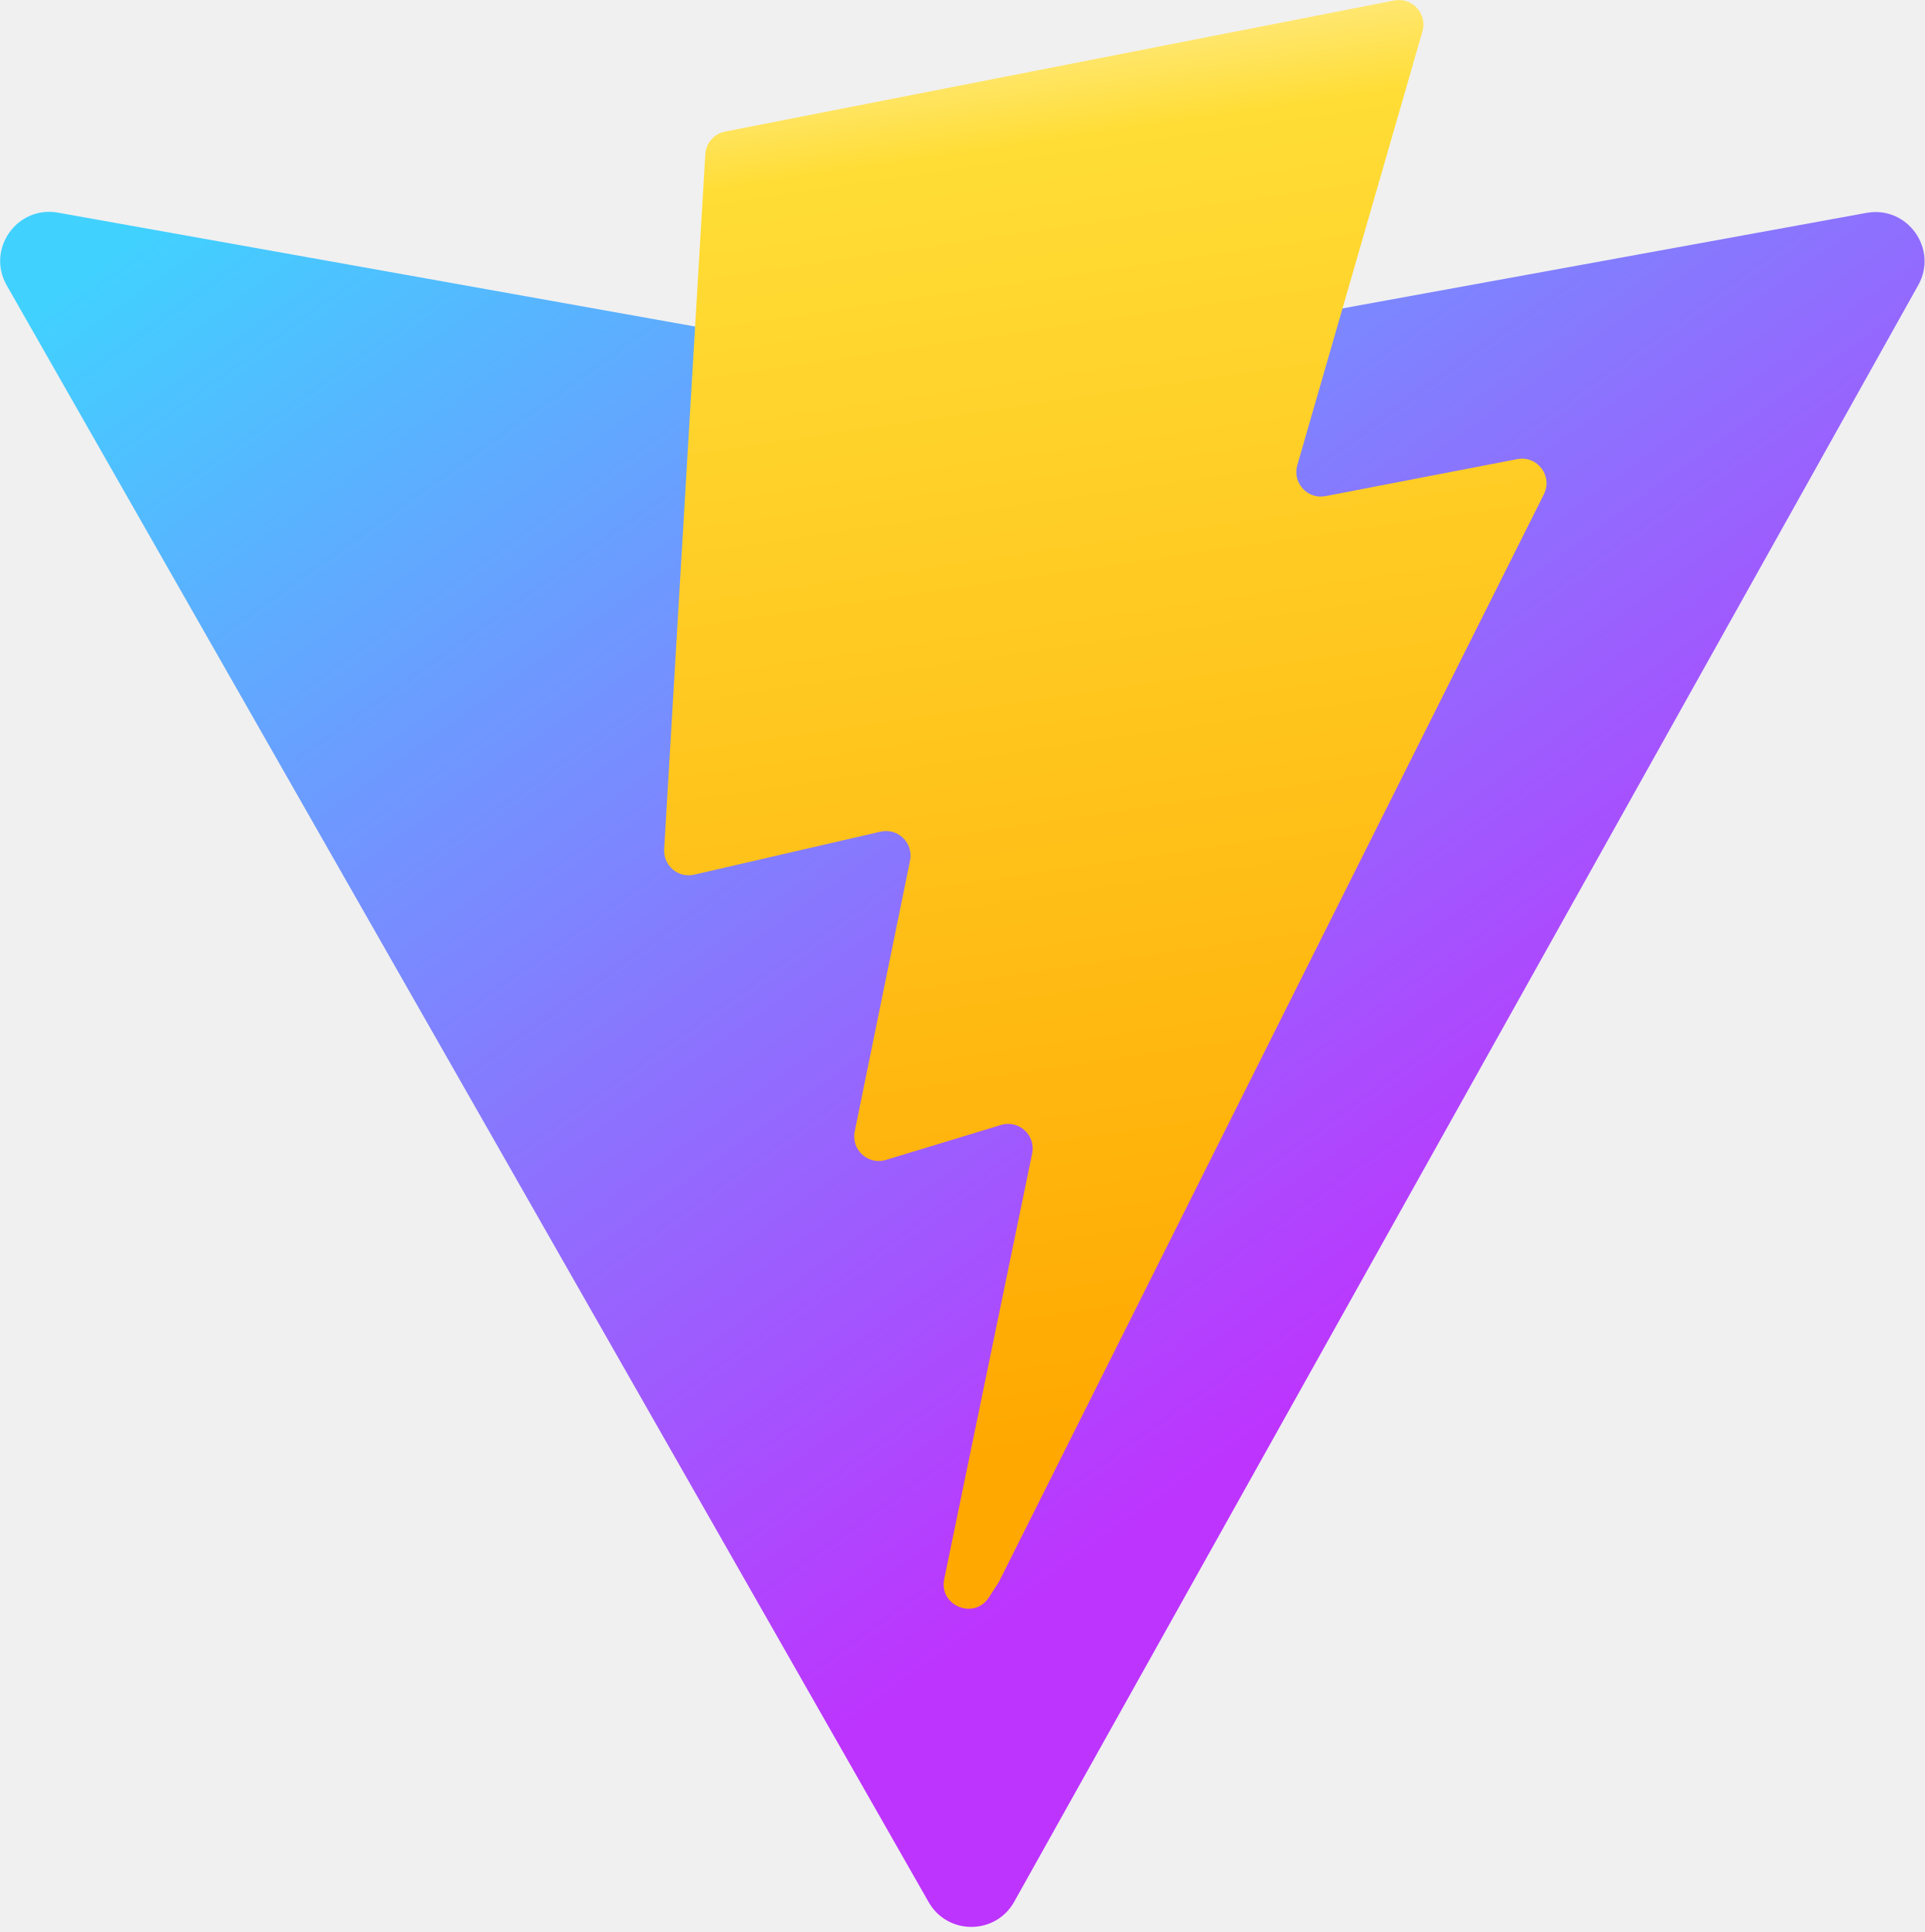
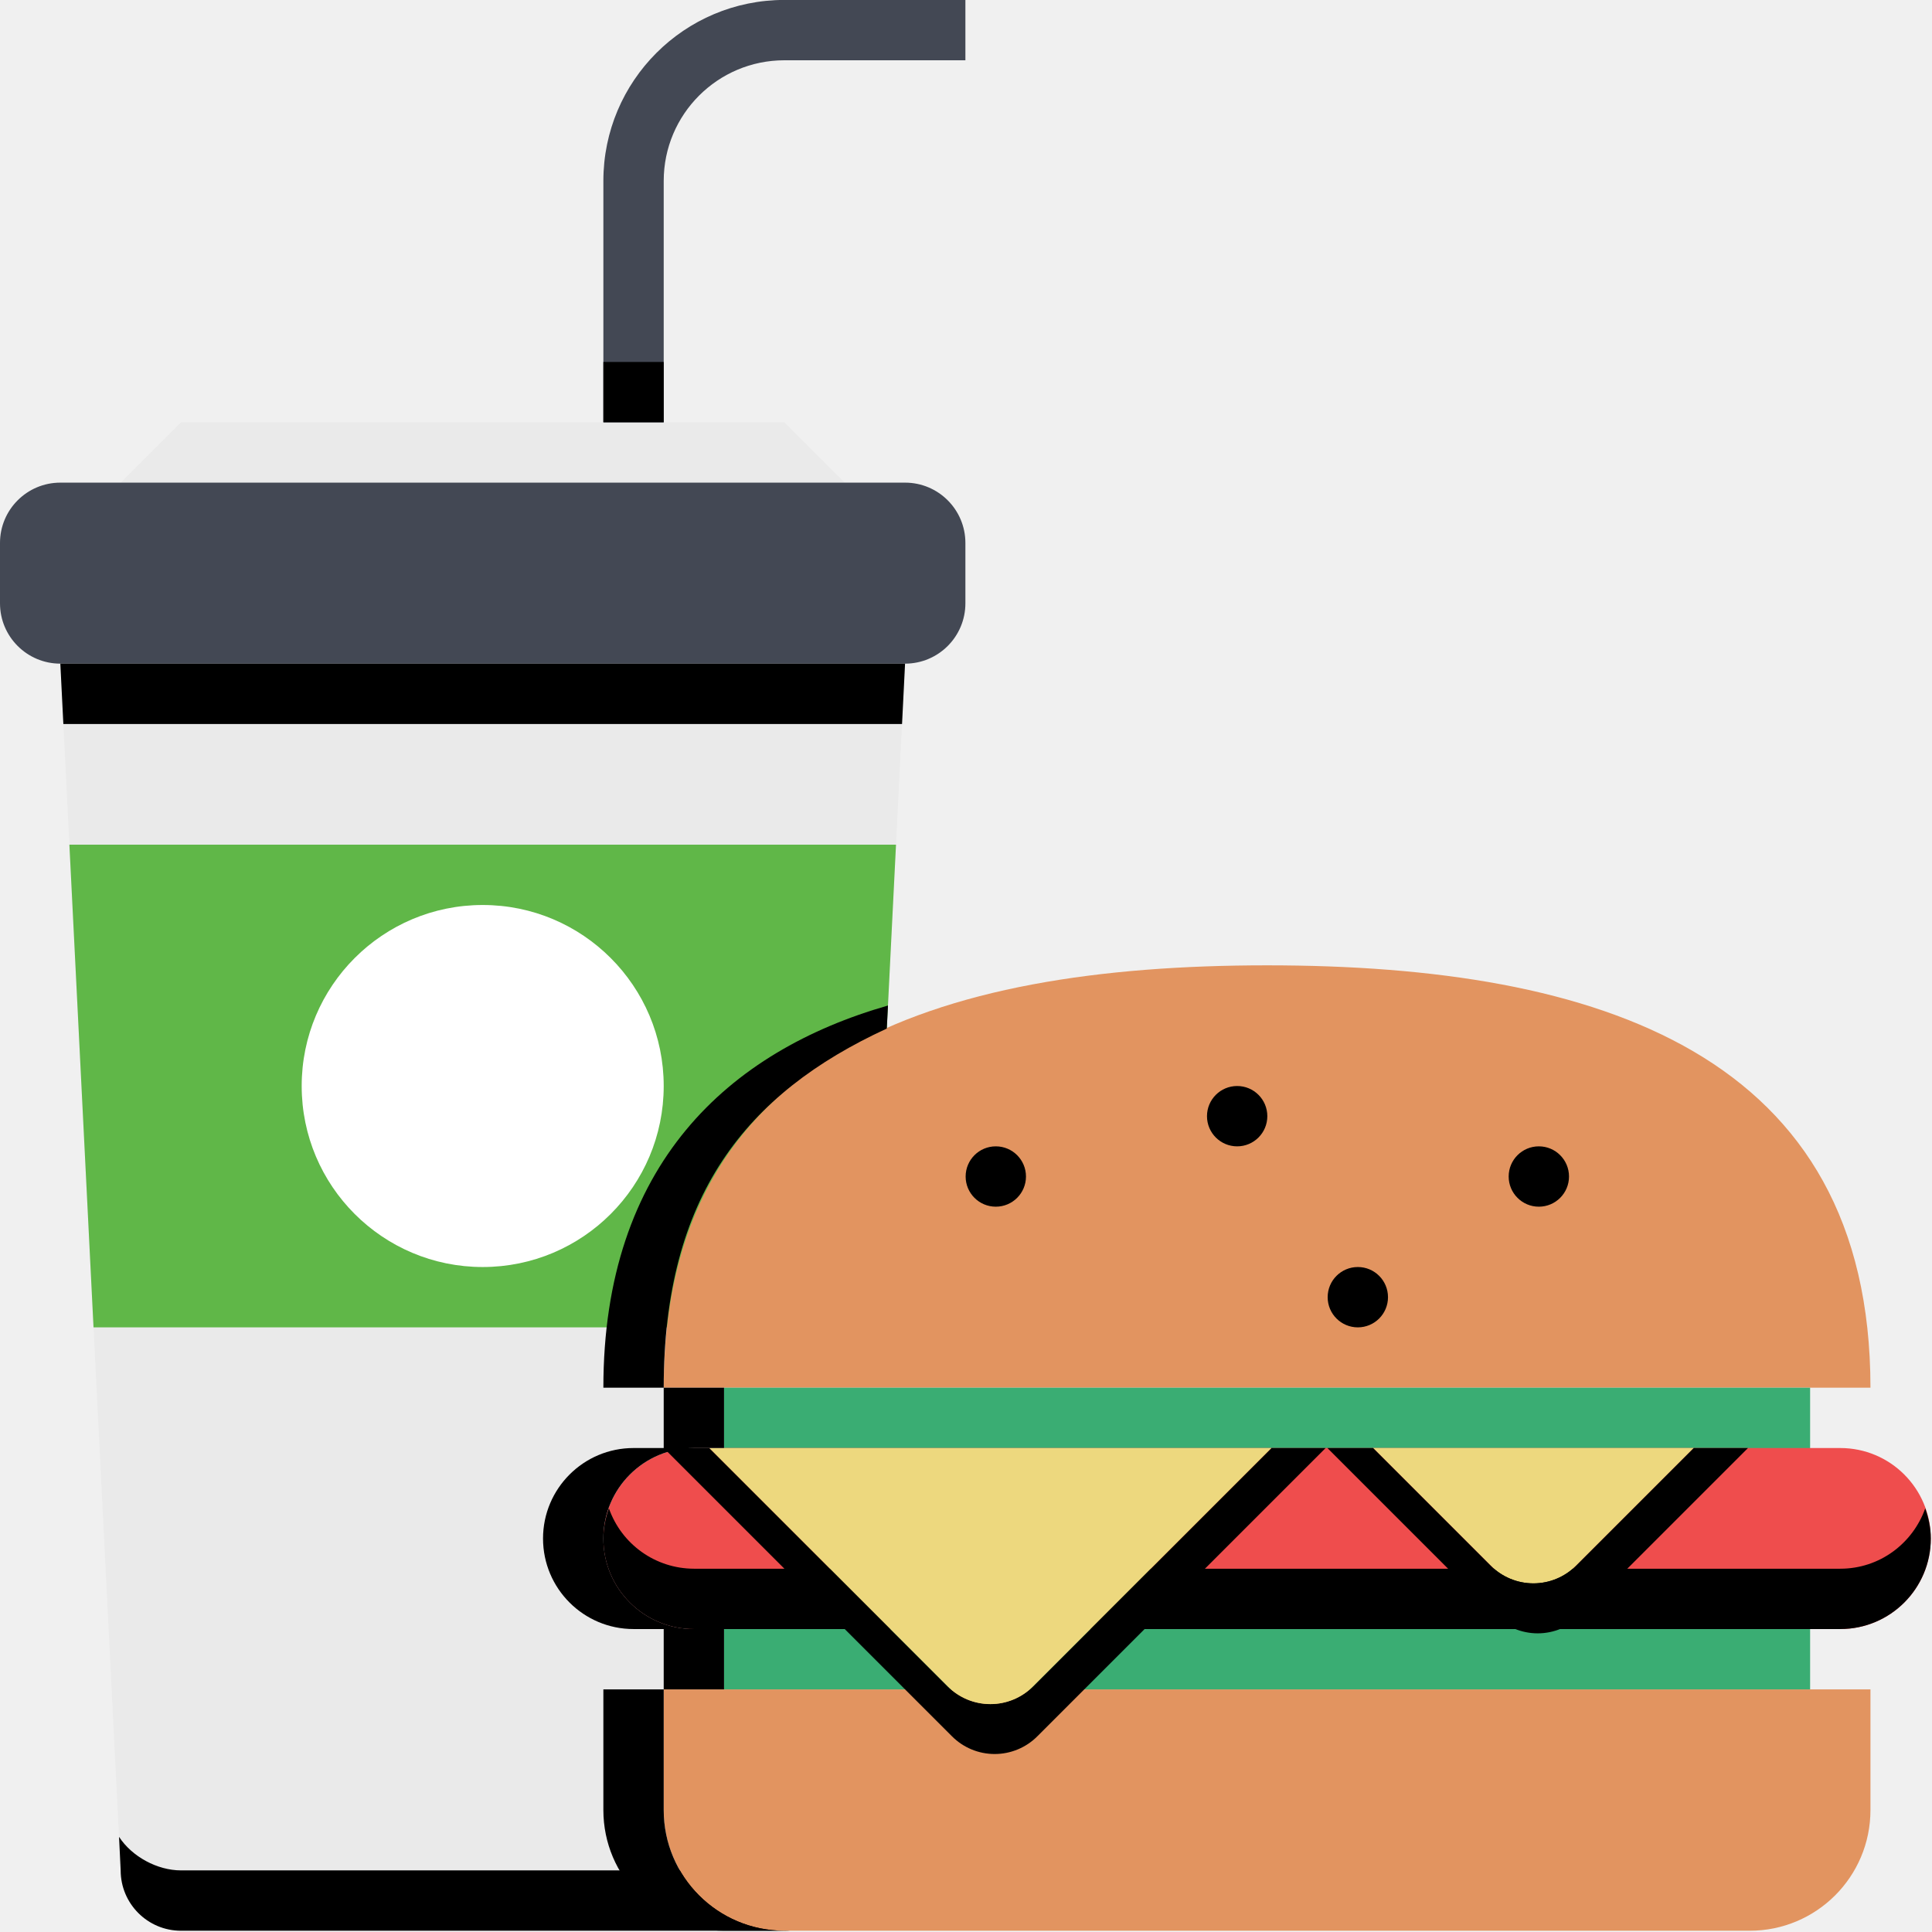
- <svg xmlns="http://www.w3.org/2000/svg" aria-hidden="true" role="img" class="iconify iconify--logos" width="31.88" height="32" preserveAspectRatio="xMidYMid meet" viewBox="0 0 256 257">
-   <defs>
-     <linearGradient id="IconifyId1813088fe1fbc01fb466" x1="-.828%" x2="57.636%" y1="7.652%" y2="78.411%">
-       <stop offset="0%" stop-color="#41D1FF" />
-       <stop offset="100%" stop-color="#BD34FE" />
-     </linearGradient>
-     <linearGradient id="IconifyId1813088fe1fbc01fb467" x1="43.376%" x2="50.316%" y1="2.242%" y2="89.03%">
-       <stop offset="0%" stop-color="#FFEA83" />
-       <stop offset="8.333%" stop-color="#FFDD35" />
-       <stop offset="100%" stop-color="#FFA800" />
-     </linearGradient>
-   </defs>
-   <path fill="url(#IconifyId1813088fe1fbc01fb466)" d="M255.153 37.938L134.897 252.976c-2.483 4.44-8.862 4.466-11.382.048L.875 37.958c-2.746-4.814 1.371-10.646 6.827-9.67l120.385 21.517a6.537 6.537 0 0 0 2.322-.004l117.867-21.483c5.438-.991 9.574 4.796 6.877 9.62Z" />
-   <path fill="url(#IconifyId1813088fe1fbc01fb467)" d="M185.432.063L96.44 17.501a3.268 3.268 0 0 0-2.634 3.014l-5.474 92.456a3.268 3.268 0 0 0 3.997 3.378l24.777-5.718c2.318-.535 4.413 1.507 3.936 3.838l-7.361 36.047c-.495 2.426 1.782 4.5 4.151 3.78l15.304-4.649c2.372-.72 4.652 1.36 4.15 3.788l-11.698 56.621c-.732 3.542 3.979 5.473 5.943 2.437l1.313-2.028l72.516-144.72c1.215-2.423-.88-5.186-3.54-4.672l-25.505 4.922c-2.396.462-4.435-1.77-3.759-4.114l16.646-57.705c.677-2.35-1.37-4.583-3.769-4.113Z" />
+ <svg xmlns="http://www.w3.org/2000/svg" width="800px" height="800px" viewBox="0 0 1024 1024" class="icon" version="1.1">
+   <path d="M63.96 991.348a31.98 31.98 0 0 0 31.98 31.98h319.8a31.98 31.98 0 0 0 31.98-31.98l31.98-639.6H31.98l31.98 639.6z" fill="#EAEAEA" />
+   <path d="M415.74 991.348H95.94c-12.568 0-26-7.291-32.843-17.781l0.863 17.781a31.98 31.98 0 0 0 31.98 31.98h319.8a31.98 31.98 0 0 0 31.98-31.98l0.991-20.083c-5.788 11.769-19.508 20.083-32.971 20.083z" fill="" />
+   <path d="M447.72 255.808H63.96l31.98-31.98h319.8z" fill="#EAEAEA" />
+   <path d="M415.74-0.032a95.94 95.94 0 0 0-95.94 95.94v127.92h31.98v-127.92a63.96 63.96 0 0 1 63.96-63.96h95.94v-31.98h-95.94zM511.68 319.768a31.98 31.98 0 0 1-31.98 31.98H31.98a31.98 31.98 0 0 1-31.98-31.98v-31.98a31.98 31.98 0 0 1 31.98-31.98h447.72a31.98 31.98 0 0 1 31.98 31.98v31.98z" fill="#434854" />
+   <path d="M478.101 383.728l1.599-31.98H31.98l1.599 31.98z" fill="" />
+   <path d="M36.777 447.688l12.792 255.84h412.542l12.792-255.84z" fill="#60B748" />
+   <path d="M255.84 575.608m-95.94 0a95.94 95.94 0 1 0 191.88 0 95.94 95.94 0 1 0-191.88 0Z" fill="#FFFFFF" />
+   <path d="M319.8 191.848h31.98v31.98h-31.98z" fill="" />
+   <path d="M351.78 959.368a63.96 63.96 0 0 0 63.96 63.96h511.68a63.96 63.96 0 0 0 63.96-63.96v-63.96H351.78v63.96zM671.58 511.648c-176.594 0-319.8 47.266-319.8 223.86h639.6c0-176.594-143.206-223.86-319.8-223.86z" fill="#E29460" />
+   <path d="M383.76 735.508h575.64v159.9H383.76z" fill="#3AAD73" />
+   <path d="M1023.36 815.458a47.97 47.97 0 0 1-47.97 47.97h-607.62a47.97 47.97 0 0 1 0-95.94h607.62a47.97 47.97 0 0 1 47.97 47.97z" fill="#EF4D4D" />
+   <path d="M975.39 831.448h-607.62a47.842 47.842 0 0 1-45.028-31.98 47.714 47.714 0 0 0-2.942 15.99 47.97 47.97 0 0 0 47.97 47.97h607.62a47.97 47.97 0 0 0 47.97-47.97c0-5.628-1.151-10.969-2.942-15.99-6.62 18.612-24.177 31.98-45.028 31.98z" fill="" />
+   <path d="M673.851 767.488l-126.321 126.321a31.948 31.948 0 0 1-45.22 0l-126.321-126.321H351.78l152.8 152.8a31.948 31.948 0 0 0 45.22 0l152.8-152.8h-28.75z" fill="" />
+   <path d="M502.31 893.841a31.948 31.948 0 0 0 45.22 0l126.321-126.321h-297.862l126.321 126.321zM727.769 767.488l62.361 62.361a31.948 31.948 0 0 0 45.22 0l62.361-62.361h-169.942z" fill="#EDD87E" />
+   <path d="M897.711 767.488l-62.361 62.361a31.948 31.948 0 0 1-45.22 0l-62.361-62.361H703.56l88.84 88.84a31.948 31.948 0 0 0 45.22 0l88.84-88.84h-28.75z" fill="" />
+   <path d="M815.618 623.578m-15.99 0a15.99 15.99 0 1 0 31.98 0 15.99 15.99 0 1 0-31.98 0Z" fill="" />
+   <path d="M719.678 687.538m-15.99 0a15.99 15.99 0 1 0 31.98 0 15.99 15.99 0 1 0-31.98 0Z" fill="" />
+   <path d="M655.718 591.598m-15.99 0a15.99 15.99 0 1 0 31.98 0 15.99 15.99 0 1 0-31.98 0Z" fill="" />
+   <path d="M527.798 623.578m-15.99 0a15.99 15.99 0 1 0 31.98 0 15.99 15.99 0 1 0-31.98 0Z" fill="" />
+   <path d="M351.78 959.368v-63.96h-31.98v63.96a63.96 63.96 0 0 0 63.96 63.96h31.98a63.96 63.96 0 0 1-63.96-63.96zM383.76 863.428h-15.99a47.97 47.97 0 0 1 0-95.94h15.99v-31.98h-31.98v31.98h-15.99a47.97 47.97 0 0 0 0 95.94h15.99v31.98h31.98v-31.98zM470.65 532.947C386.255 557.124 319.8 617.214 319.8 735.508h31.98c0-101.313 43.429-155.903 118.23-190.345l0.64-12.216z" fill="" />
</svg>
